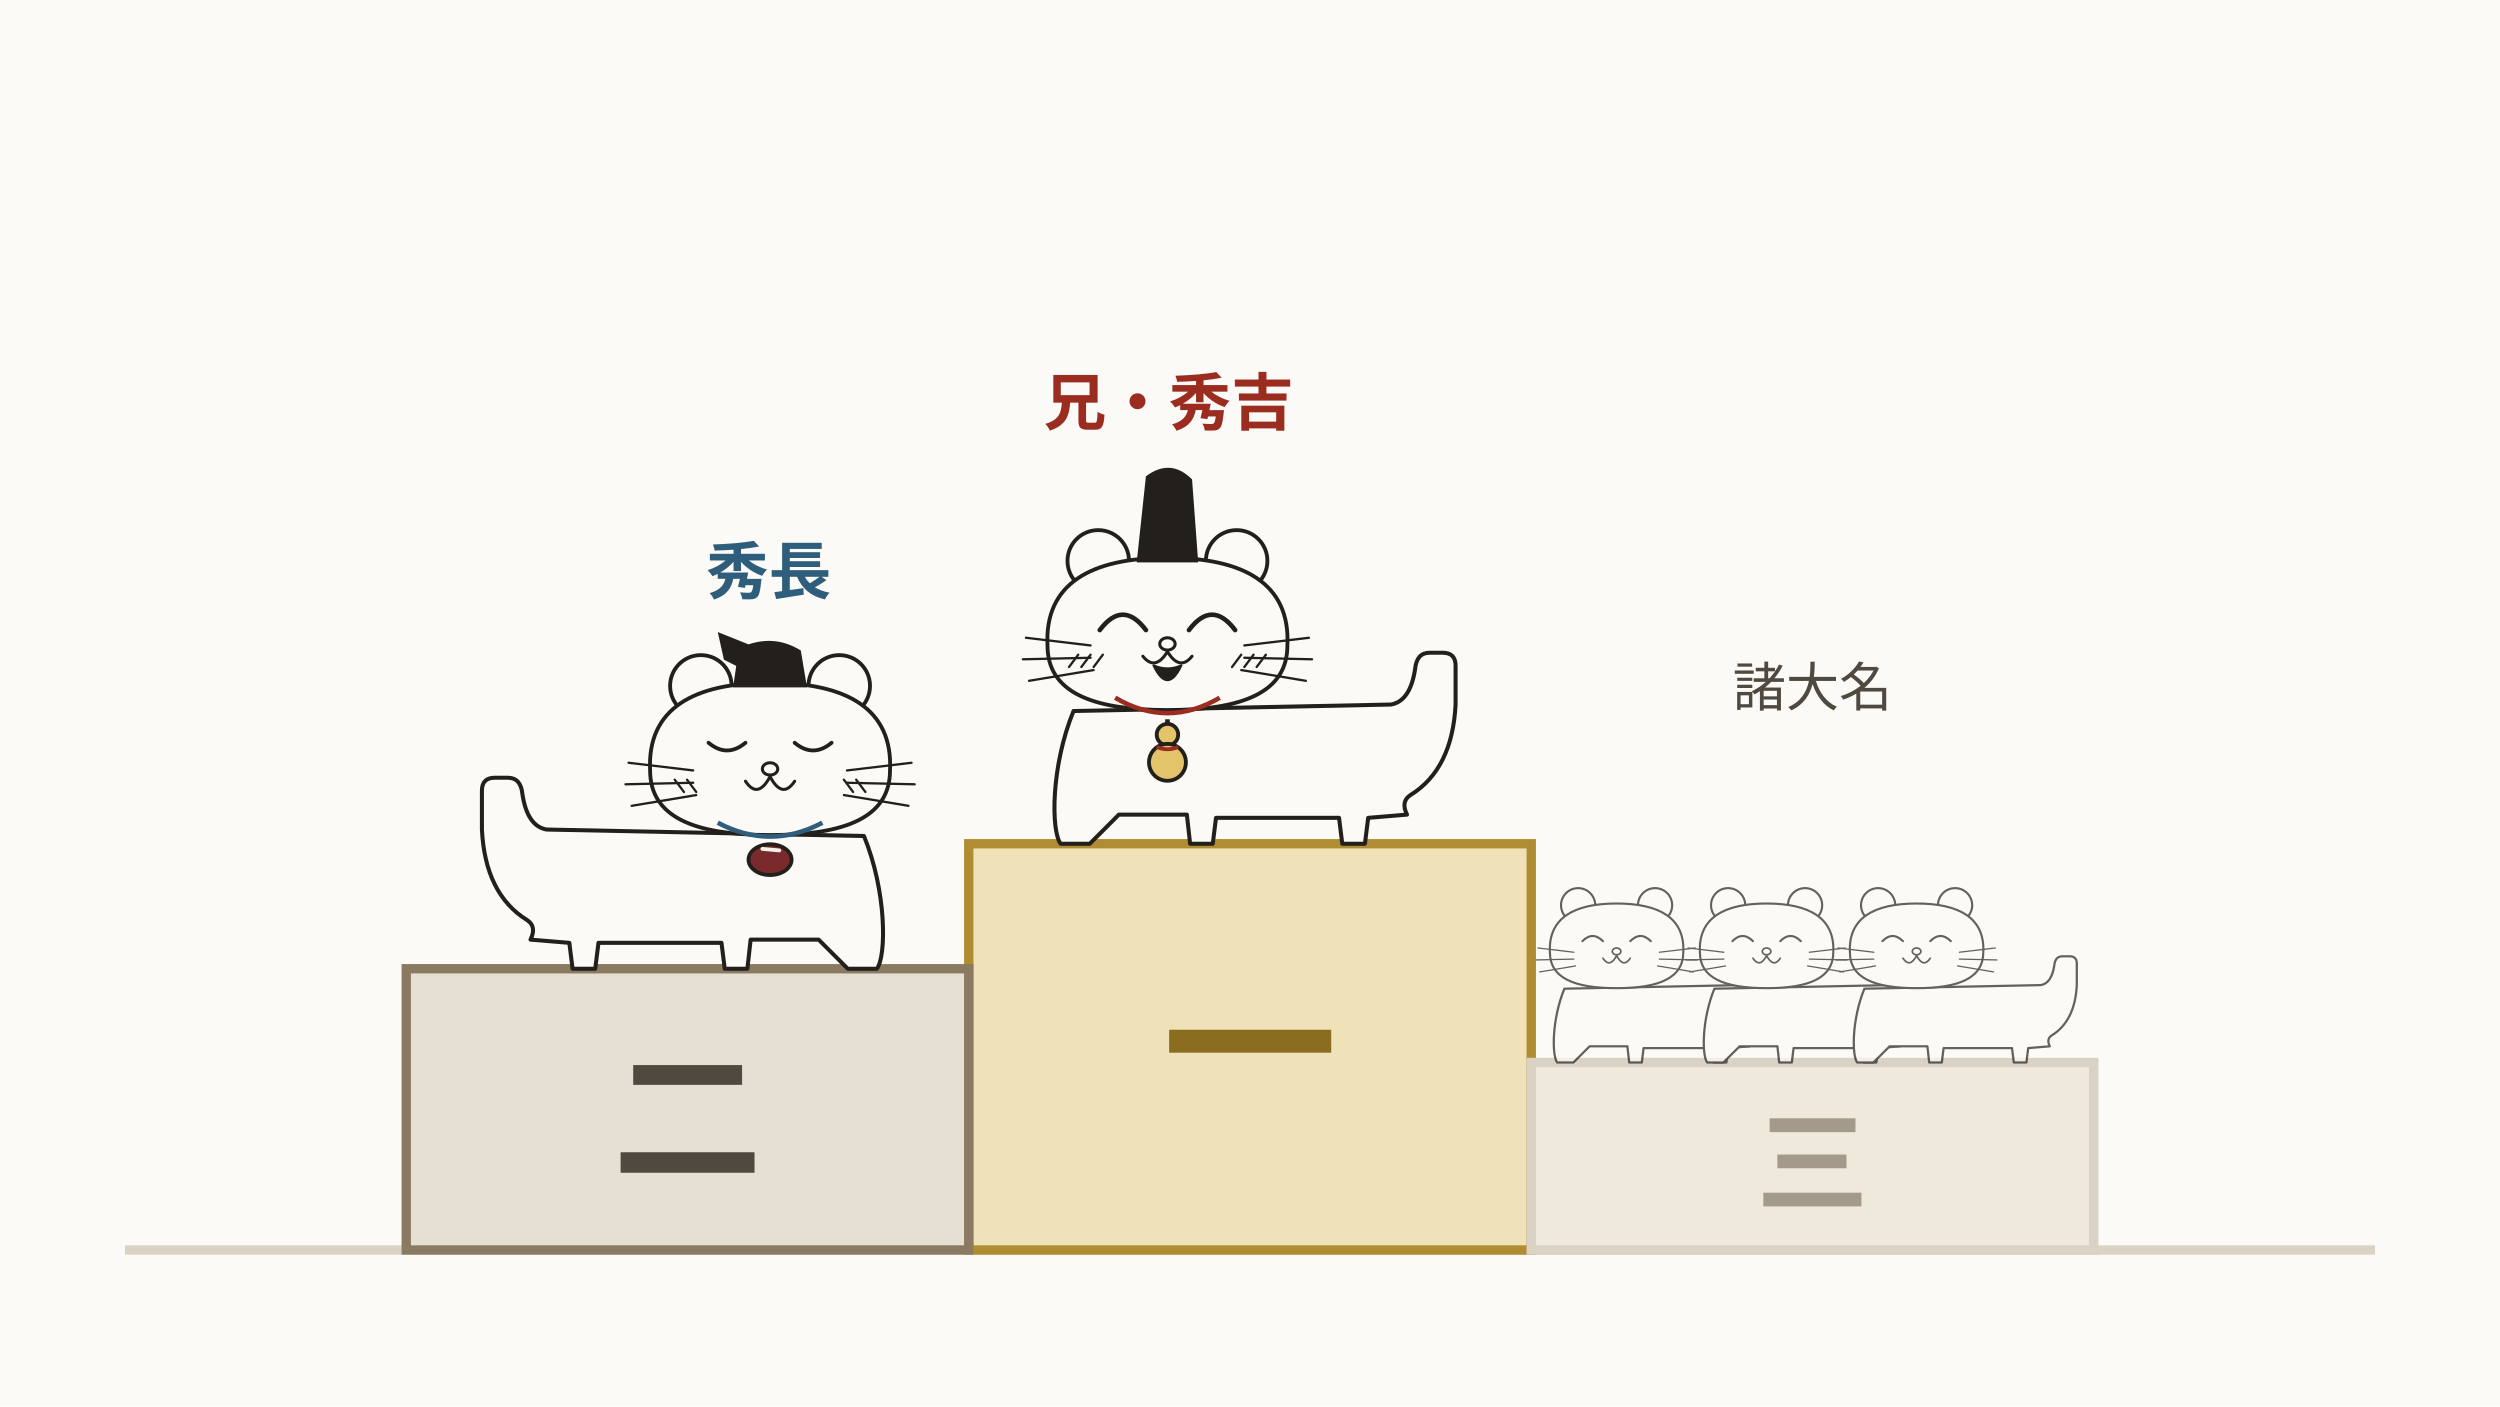
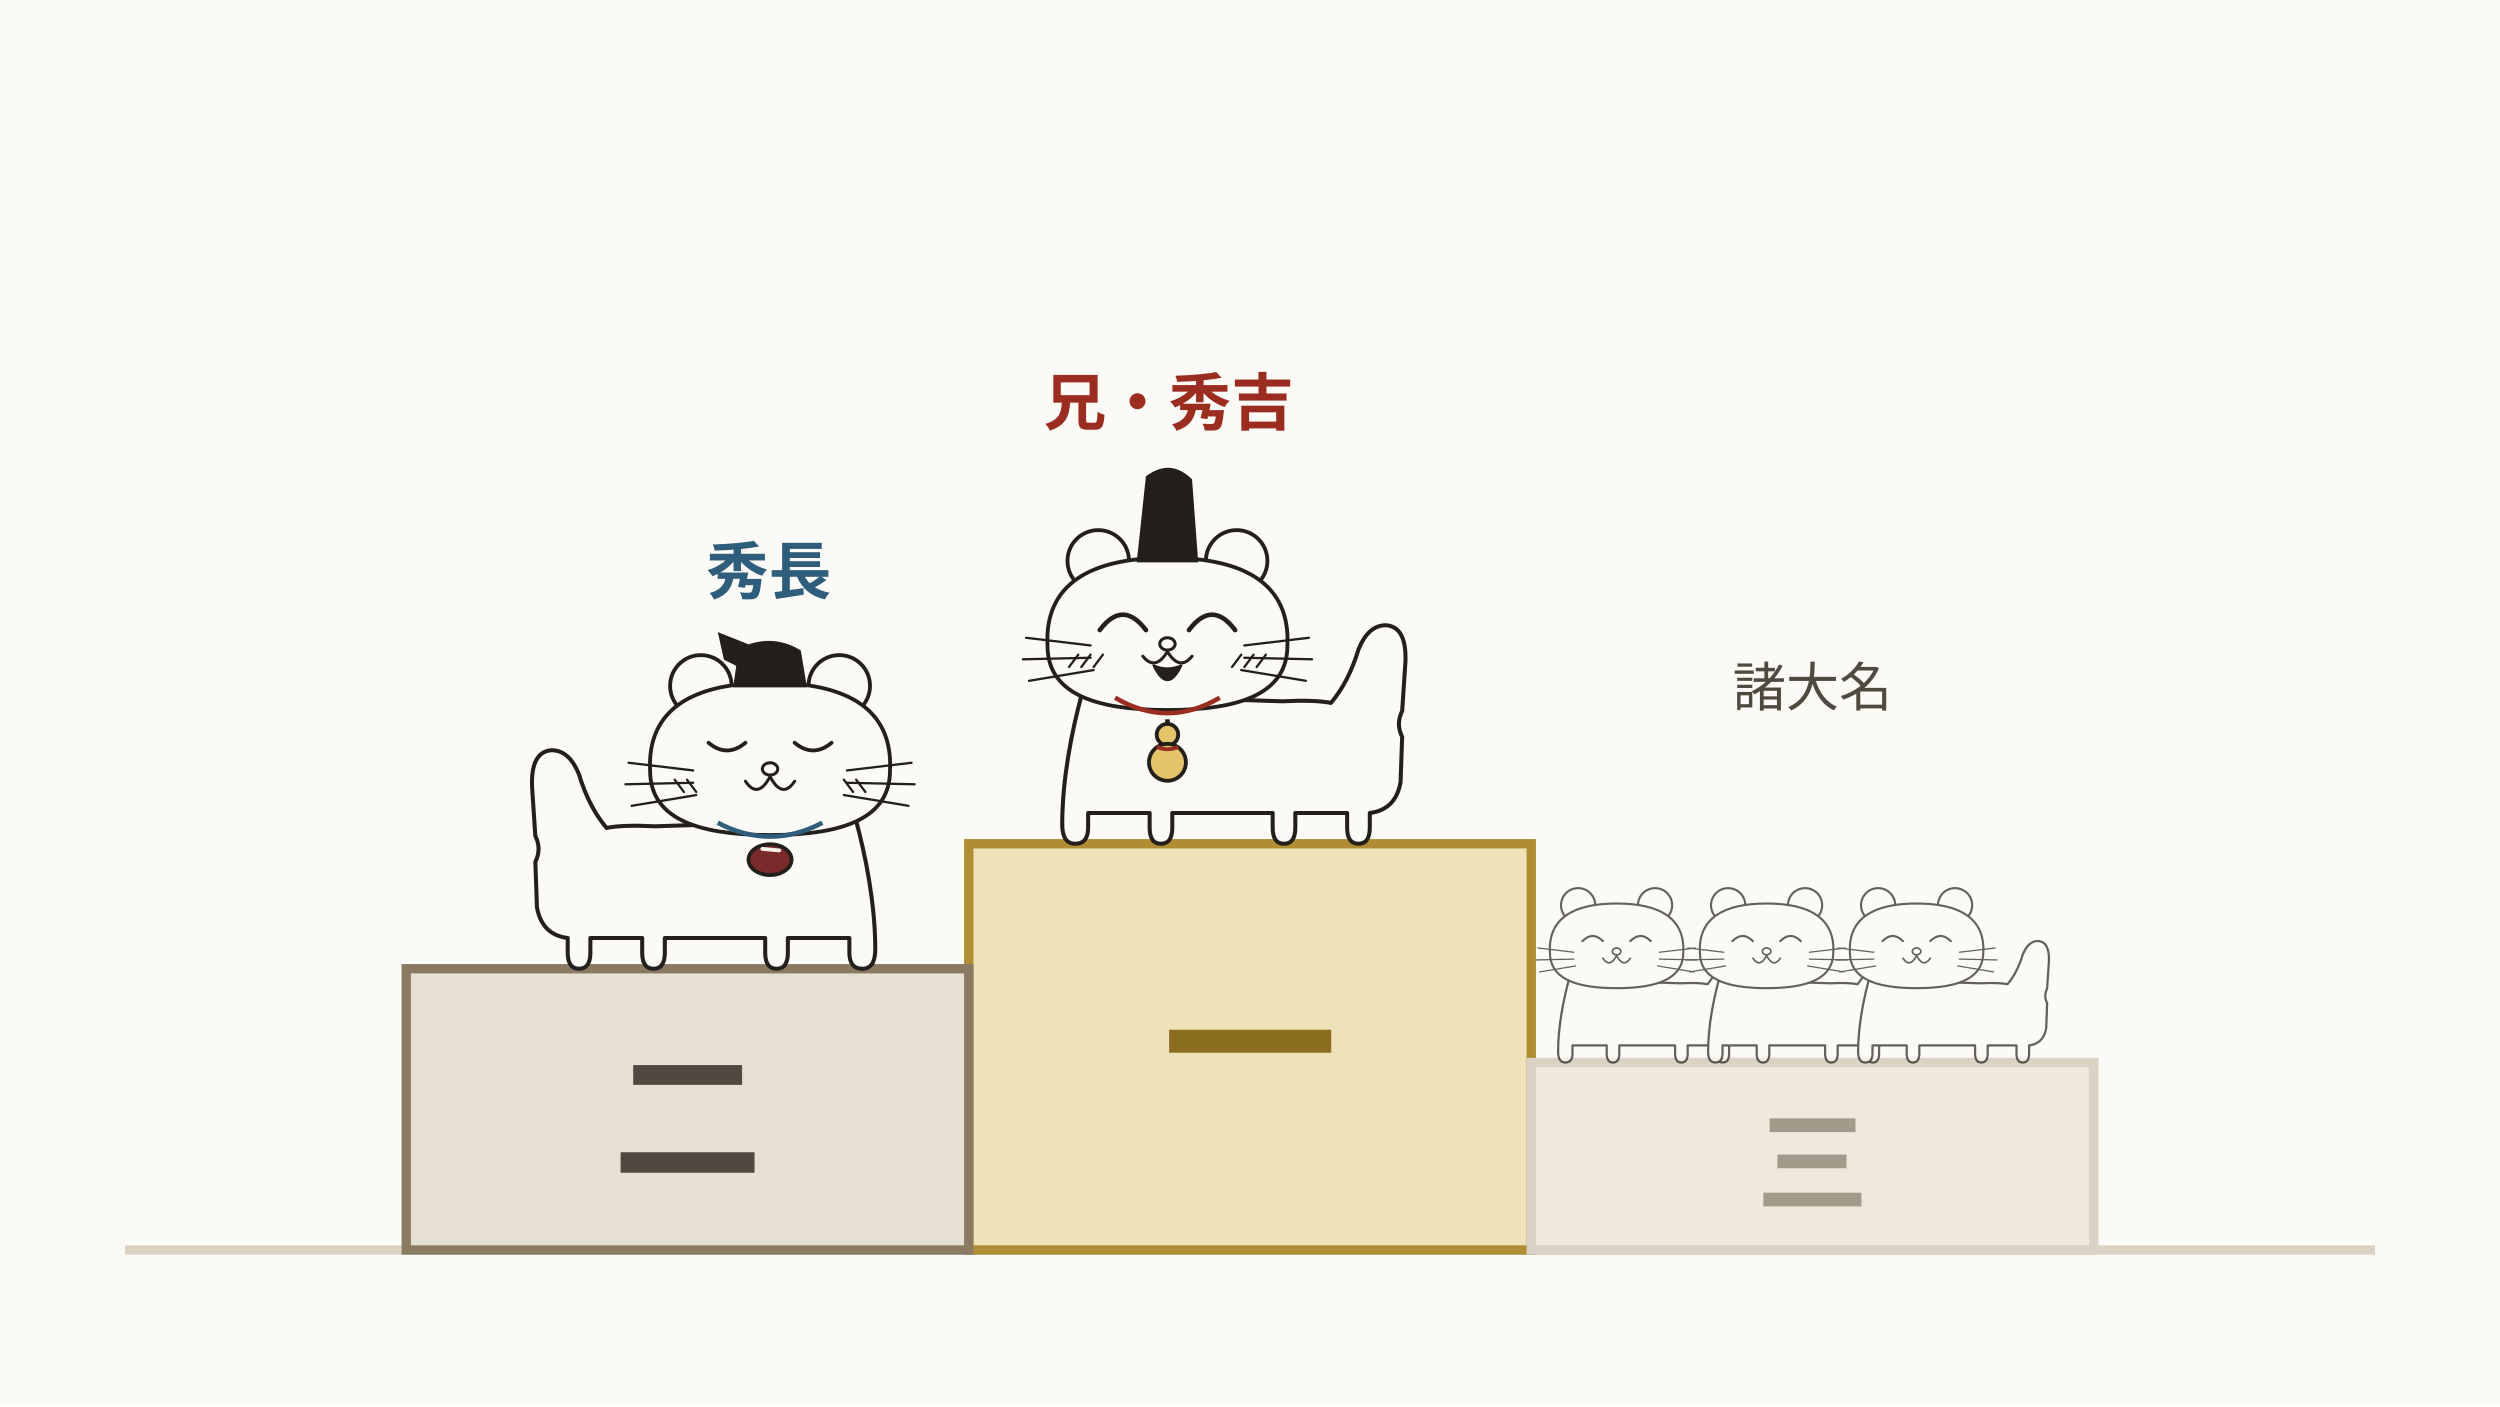
<svg xmlns="http://www.w3.org/2000/svg" viewBox="0 0 800 450" role="img" aria-label="表彰台のイメージイラスト。一の台に兄の秀吉、二の台に秀長、三の台に諸大名。兄は大喜びの顔、秀長は満足げな顔。人物はみな服を着ない四つ足の猫のキャラ（ぱぱねこ）で描き、秀吉は立烏帽子と首の瓢箪、秀長は折烏帽子と首の小豆で見分ける">
  <defs>
    <g id="pn-ex-cover">
      <path d="M-47,-24 H47 V40 H-47 Z" fill="#fbfaf6" stroke="none" />
      <ellipse cx="0" cy="9" rx="5" ry="4" fill="none" stroke="#23201c" stroke-width="2" />
    </g>
    <g id="pn-ex-ki" fill="none" stroke="#23201c" stroke-linecap="round" stroke-linejoin="round">
      <use href="#pn-ex-cover" />
      <path d="M-44,0 Q-29,-20 -14,0 M14,0 Q29,-20 44,0" stroke-width="3" />
      <path d="M-16,17 Q-8,27 0,14 Q8,27 16,17" stroke-width="2" />
      <path d="M-9,23 Q0,42 9,23 Q0,27 -9,23 Z" fill="#23201c" stroke-width="1.5" />
      <path d="M-64,24 l6,-8 M-56,24 l6,-8 M-48,24 l6,-8 M42,24 l6,-8 M50,24 l6,-8 M58,24 l6,-8" stroke-width="1.5" />
    </g>
    <g id="pn-ex-do" fill="none" stroke="#23201c" stroke-linecap="round">
      <use href="#pn-ex-cover" />
      <path d="M-42,-12 L-17,-2 M17,-2 L42,-12" stroke-width="3" />
      <path d="M-16,28 Q-8,15 0,27 Q8,15 16,28" stroke-width="2" />
    </g>
    <g id="pn-ex-ai" fill="none" stroke="#23201c" stroke-linecap="round">
      <use href="#pn-ex-cover" />
      <path d="M-42,0 L-18,-9 M18,-9 L42,0" stroke-width="2.5" />
      <path d="M-11,27 Q-5,19 0,25 Q5,19 11,27" stroke-width="2" />
    </g>
    <g id="pn-ex-namida">
      <path d="M-34,6 Q-41,18 -34,22 Q-27,18 -34,6 Z" fill="#dfe9f0" stroke="#2f5d7c" stroke-width="2" />
    </g>
    <g id="pn-ex-raku" fill="none" stroke="#23201c" stroke-linecap="round">
      <use href="#pn-ex-cover" />
      <path d="M-40,-8 Q-28,2 -16,-8 M16,-8 Q28,2 40,-8" stroke-width="2.5" />
      <path d="M-16,17 Q-8,29 0,14 Q8,29 16,17" stroke-width="2" />
      <path d="M-62,24 l6,-8 M-54,24 l6,-8 M48,24 l6,-8 M56,24 l6,-8" stroke-width="1.5" />
    </g>
    <g id="pn-head">
      <circle cx="-45" cy="-45" r="20" fill="#fbfaf6" stroke="#23201c" stroke-width="2.5" />
      <circle cx="45" cy="-45" r="20" fill="#fbfaf6" stroke="#23201c" stroke-width="2.5" />
      <path d="M-78,10 C-80,-30 -50,-47 0,-47 C50,-47 80,-30 78,10 C78,40 50,52 0,52 C-50,52 -78,40 -78,10 Z" fill="#fbfaf6" stroke="#23201c" stroke-width="2.5" />
      <path d="M-40,-3 Q-28,-15 -16,-3 M16,-3 Q28,-15 40,-3" fill="none" stroke="#23201c" stroke-width="2.5" stroke-linecap="round" />
      <ellipse cx="0" cy="9" rx="5" ry="4" fill="none" stroke="#23201c" stroke-width="2" />
      <path d="M-16,17 Q-8,29 0,14 Q8,29 16,17" fill="none" stroke="#23201c" stroke-width="2" stroke-linecap="round" />
      <path d="M-50,10 L-92,5 M-50,18 L-94,19 M-48,26 L-90,33 M50,10 L92,5 M50,18 L94,19 M48,26 L90,33" stroke="#23201c" stroke-width="1.5" stroke-linecap="round" />
    </g>
    <g id="pn-base">
-       <path d="M-109,-82 C-123,-48 -123,-8 -117,0 L-99,0 L-81,-18 L-39,-18 L-37,0 L-23,0 L-21,-16 L55,-16 L57,0 L71,0 L73,-16 L97,-18 Q93,-26 99,-30 Q125,-46 127,-86 L127,-110 Q127,-118 119,-118 L111,-118 Q103,-118 102,-108 Q99,-88 87,-86 Z" fill="#fbfaf6" stroke="#23201c" stroke-width="2.5" stroke-linejoin="round" />
+       <path d="M-104,-92 C-110,-70 -116,-40 -116,-12 Q-116,0 -108,0 Q-100,0 -100,-10 L-100,-19 L-62,-19 L-62,-10 Q-62,0 -55,0 Q-48,0 -48,-10 L-48,-19 L14,-19 L14,-10 Q14,0 21,0 Q28,0 28,-10 L28,-19 L60,-19 L60,-10 Q60,0 67,0 Q74,0 74,-10 L74,-19 Q90,-21 93,-38 L94,-66 Q90,-74 94,-82 L96,-112 Q97,-134 84,-135 Q73,-135 67,-120 Q61,-100 50,-87 Q40,-89 20,-88 L-104,-92 Z" fill="#fbfaf6" stroke="#23201c" stroke-width="2.5" stroke-linejoin="round" />
      <use href="#pn-head" transform="translate(-51,-132) scale(0.95)" />
    </g>
  </defs>
  <rect width="800" height="450" fill="#fbfaf6" />
  <path d="M40,400 H760" stroke="#d9d2c5" stroke-width="3" />
  <rect x="310" y="270" width="180" height="130" fill="#efe2b8" stroke="#b08d33" stroke-width="3" />
  <rect x="130" y="310" width="180" height="90" fill="#e6e0d4" stroke="#8a7a62" stroke-width="3" />
  <rect x="490" y="340" width="180" height="60" fill="#efe9dc" stroke="#d9d2c5" stroke-width="3" />
  <g transform="translate(400,270) scale(0.518,0.518)">
    <use href="#pn-base" />
    <g transform="translate(-51,-132) scale(0.95)">
      <use href="#pn-ex-ki" />
      <path d="M-20,-44 L-14,-100 Q2,-112 16,-98 L20,-44 Z" fill="#23201c" />
      <path d="M-34,44 Q0,64 34,44" fill="none" stroke="#9b2d20" stroke-width="3" />
      <path d="M0,58 V62" stroke="#23201c" stroke-width="3" />
      <circle cx="0" cy="68" r="7" fill="#e3c46a" stroke="#23201c" stroke-width="2.5" />
      <circle cx="0" cy="86" r="12" fill="#e3c46a" stroke="#23201c" stroke-width="2.5" />
      <path d="M-7,76 Q0,79 7,76" fill="none" stroke="#9b2d20" stroke-width="2.5" />
    </g>
  </g>
  <g transform="translate(220,310) scale(-0.518,0.518)">
    <use href="#pn-base" />
    <g transform="translate(-51,-132) scale(0.95)">
      <use href="#pn-ex-raku" />
      <path d="M-24,-44 L-20,-68 Q-4,-78 14,-72 L34,-80 L30,-62 L22,-58 L24,-44 Z" fill="#23201c" />
      <path d="M-34,44 Q0,62 34,44" fill="none" stroke="#2f5d7c" stroke-width="3" />
      <ellipse cx="0" cy="68" rx="14" ry="10" fill="#7a2a2a" stroke="#23201c" stroke-width="2.5" />
      <path d="M-6,62 L5,61" stroke="#f4f1ea" stroke-width="2.5" stroke-linecap="round" />
    </g>
  </g>
  <g opacity="0.7">
    <g transform="translate(532,340) scale(0.288,0.288)">
      <use href="#pn-base" />
    </g>
    <g transform="translate(580,340) scale(0.288,0.288)">
      <use href="#pn-base" />
    </g>
    <g transform="translate(628,340) scale(0.288,0.288)">
      <use href="#pn-base" />
    </g>
  </g>
  <g font-family="'Noto Serif JP','Yu Mincho','Hiragino Mincho ProN',serif" text-anchor="middle">
    <text x="400" y="355" font-size="56" font-weight="700" fill="#8a6d1f">一</text>
    <text x="220" y="375" font-size="48" font-weight="700" fill="#4f4940">二</text>
    <text x="580" y="385" font-size="36" font-weight="700" fill="#a39a8c">三</text>
    <text x="374" y="136" font-size="20" font-weight="700" fill="#9b2d20">兄・秀吉</text>
    <text x="246" y="190" font-size="20" font-weight="700" fill="#2f5d7c">秀長</text>
    <text x="580" y="226" font-size="17" fill="#4f4940">諸大名</text>
  </g>
</svg>
